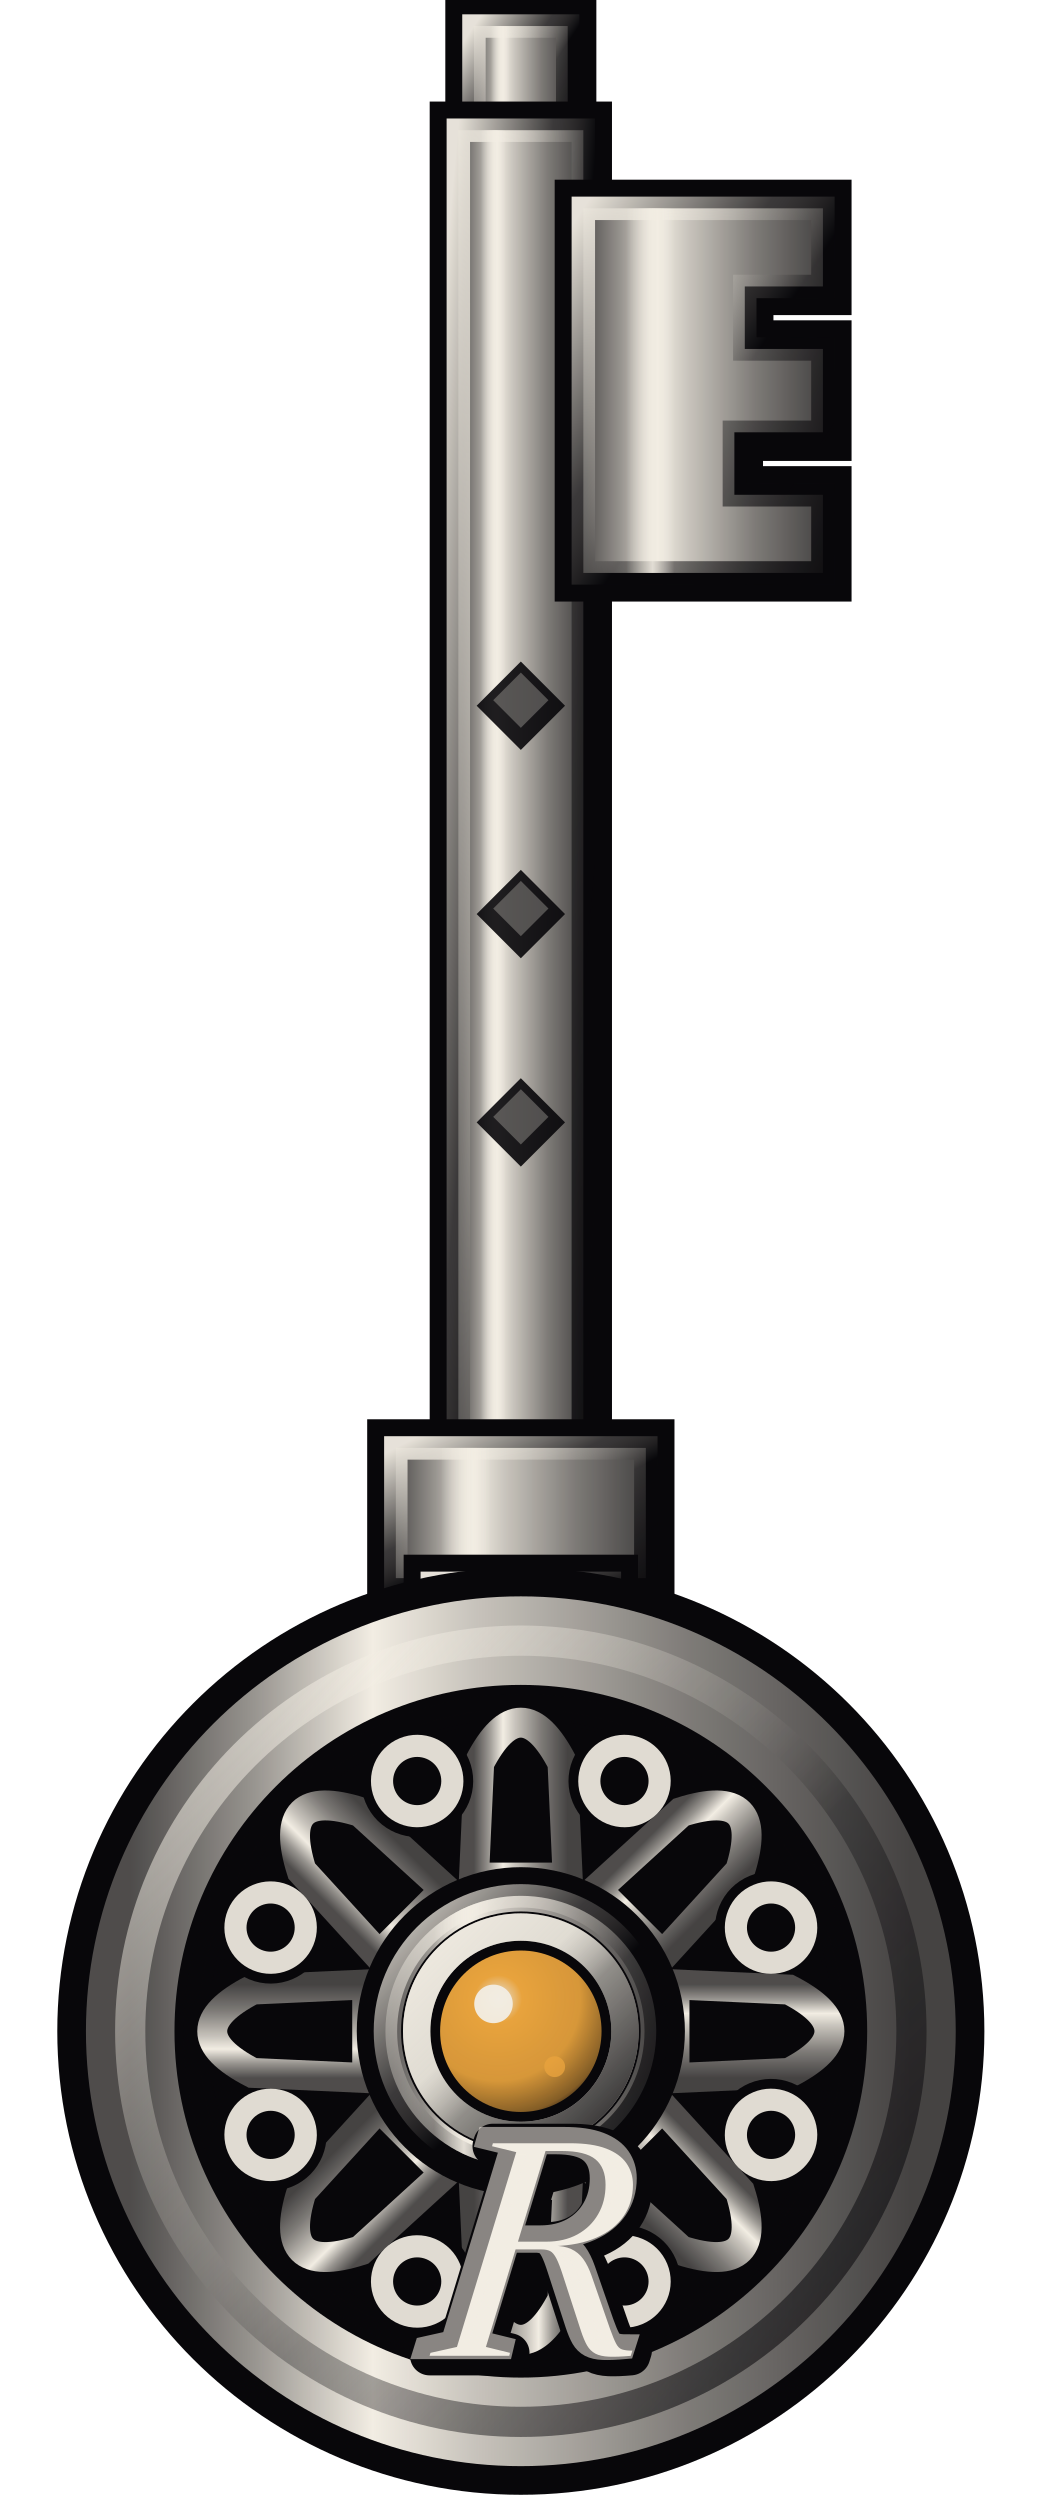
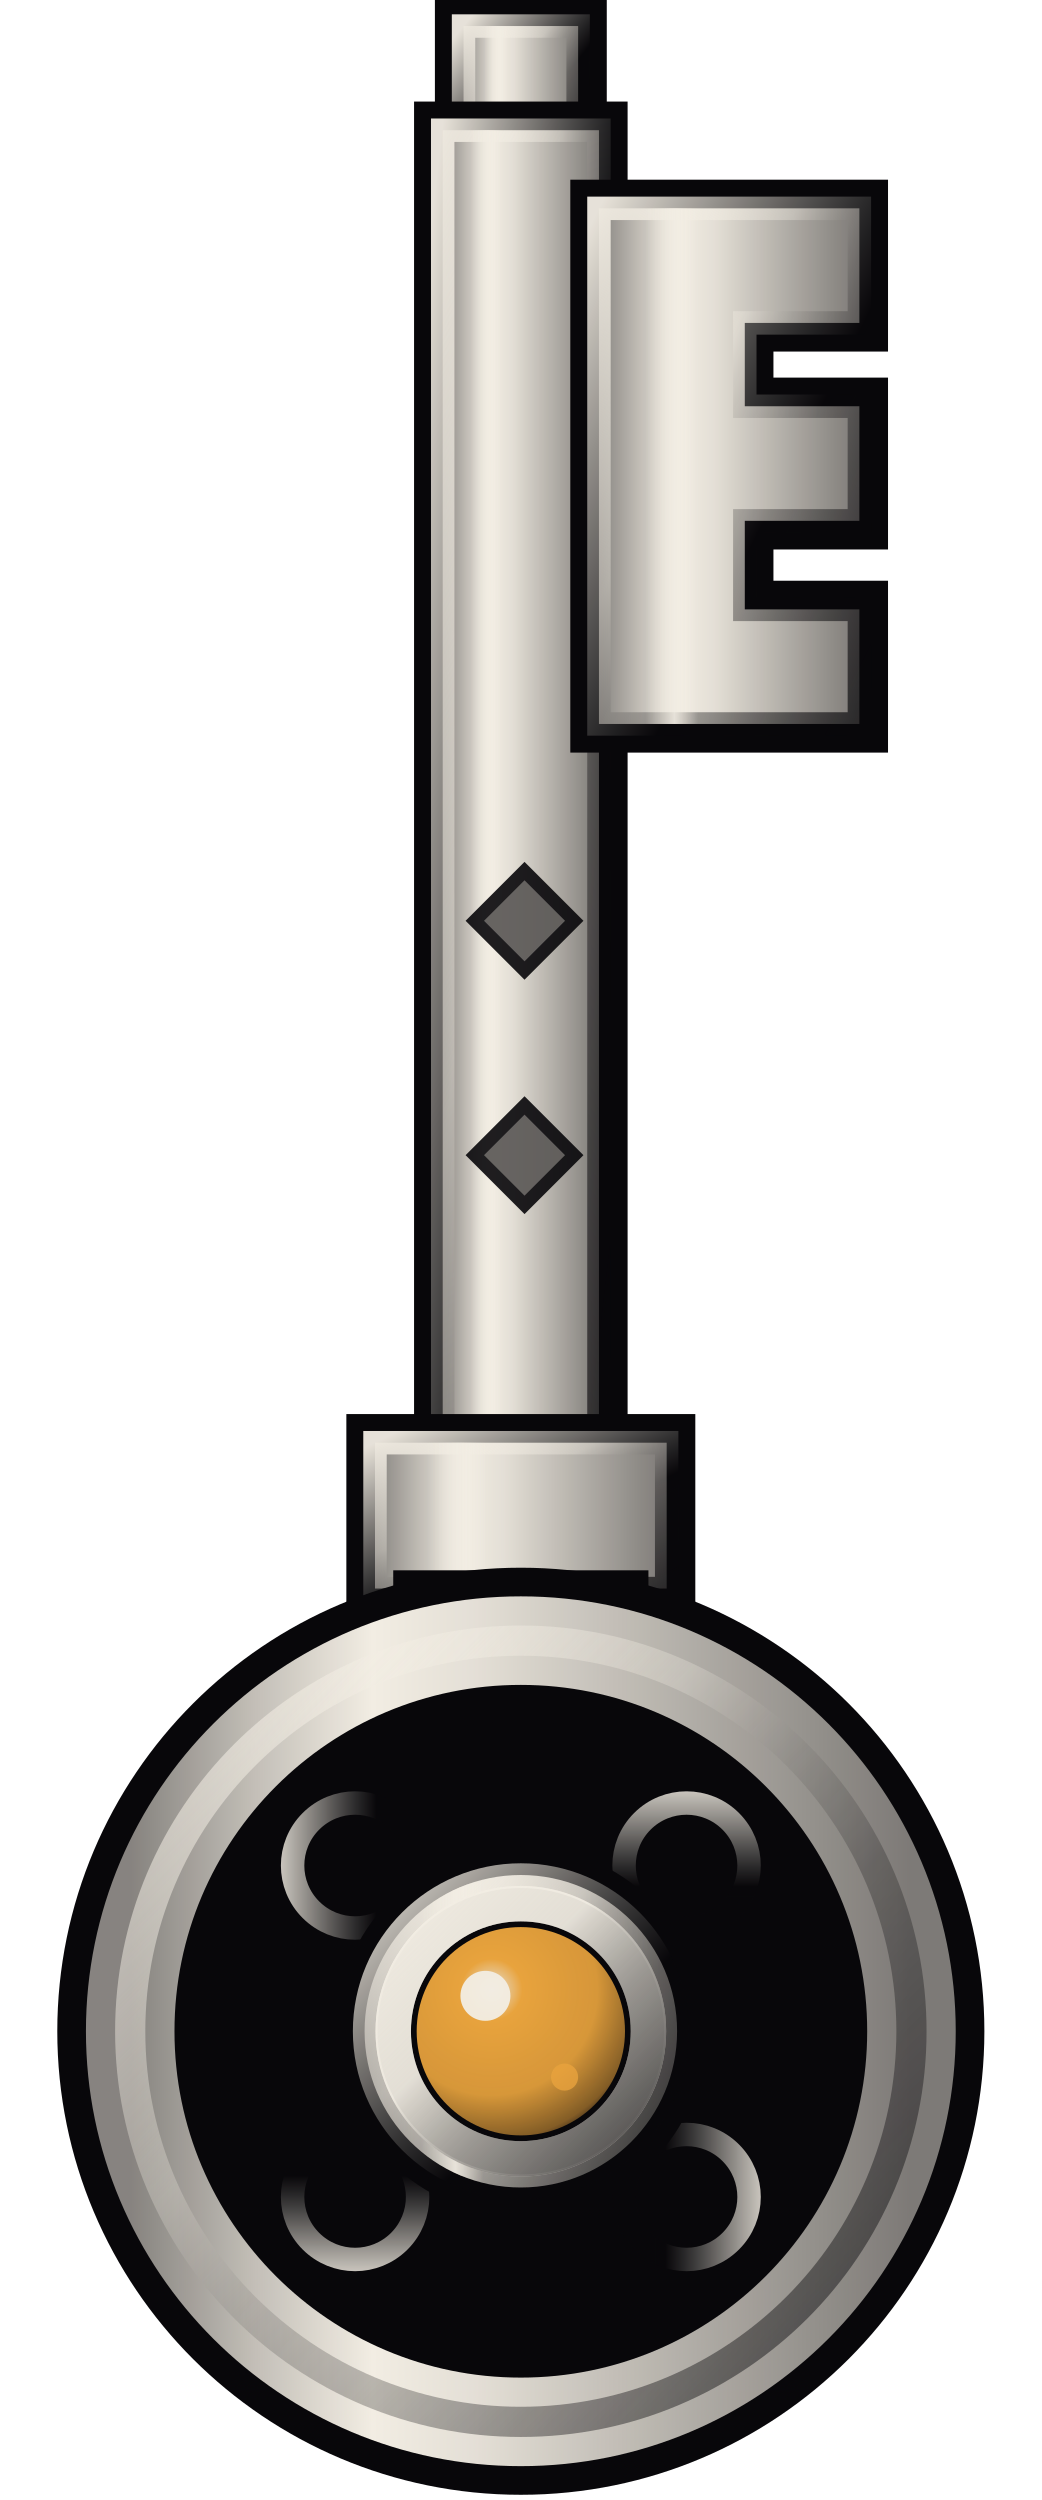
<svg xmlns="http://www.w3.org/2000/svg" viewBox="0 0 40 96" width="40" height="96">
  <defs>
    <linearGradient id="km" class="lc-metal" x1="0" y1="0" x2="1" y2="0">
-       <stop offset="0" stop-color="#F2EDE3" stop-opacity=".30" />
-       <stop offset=".16" stop-color="#F2EDE3" stop-opacity=".62" />
+       <stop offset="0" stop-color="#F2EDE3" stop-opacity=".54" />
+       <stop offset=".16" stop-color="#F2EDE3" stop-opacity=".80" />
      <stop offset=".31" stop-color="#F2EDE3" stop-opacity="1" />
-       <stop offset=".44" stop-color="#F2EDE3" stop-opacity=".82" />
-       <stop offset=".72" stop-color="#F2EDE3" stop-opacity=".50" />
-       <stop offset="1" stop-color="#F2EDE3" stop-opacity=".26" />
+       <stop offset=".44" stop-color="#F2EDE3" stop-opacity=".94" />
+       <stop offset=".72" stop-color="#F2EDE3" stop-opacity=".72" />
+       <stop offset="1" stop-color="#F2EDE3" stop-opacity=".50" />
    </linearGradient>
    <linearGradient id="ke" class="lc-rim" x1="0" y1="0" x2="1" y2="1">
      <stop offset="0" stop-color="#F2EDE3" stop-opacity=".95" />
-       <stop offset=".38" stop-color="#F2EDE3" stop-opacity=".22" />
-       <stop offset=".56" stop-color="#08070A" stop-opacity=".35" />
-       <stop offset="1" stop-color="#08070A" stop-opacity=".85" />
+       <stop offset=".38" stop-color="#F2EDE3" stop-opacity=".34" />
+       <stop offset=".62" stop-color="#08070A" stop-opacity=".30" />
+       <stop offset="1" stop-color="#08070A" stop-opacity=".70" />
    </linearGradient>
    <linearGradient id="ks" class="lc-spec" x1="0" y1="0" x2="1" y2="0">
      <stop offset=".18" stop-color="#F2EDE3" stop-opacity="0" />
      <stop offset=".29" stop-color="#F2EDE3" stop-opacity=".85" />
      <stop offset=".38" stop-color="#F2EDE3" stop-opacity="0" />
    </linearGradient>
    <radialGradient id="ko" cx=".5" cy=".5" r=".5">
      <stop offset=".55" stop-color="#08070A" stop-opacity="0" />
      <stop offset="1" stop-color="#08070A" stop-opacity=".7" />
    </radialGradient>
    <radialGradient id="kg" cx=".36" cy=".30" r=".82">
      <stop offset="0" stop-color="#F2EDE3" stop-opacity=".95" />
      <stop offset=".18" stop-color="#E8A33D" />
      <stop offset=".62" stop-color="#E8A33D" stop-opacity=".92" />
      <stop offset=".88" stop-color="#E8A33D" stop-opacity=".55" />
      <stop offset="1" stop-color="#08070A" stop-opacity=".55" />
    </radialGradient>
  </defs>
  <g>
-     <rect x="18.2" y="1" width="3.6" height="5.4" fill="#08070A" stroke="#08070A" stroke-width="2.2" stroke-linejoin="miter" />
-     <rect x="18.2" y="1" width="3.6" height="5.4" fill="url(#km)" />
-     <rect x="18.2" y="1" width="3.6" height="5.4" fill="none" stroke="url(#ke)" stroke-width=".9" />
-     <rect x="18.2" y="1" width="3.6" height="5.4" fill="url(#ks)" />
+     <rect x="17.8" y="1" width="4.4" height="5.4" fill="#08070A" stroke="#08070A" stroke-width="2.2" stroke-linejoin="miter" />
+     <rect x="17.8" y="1" width="4.4" height="5.4" fill="url(#km)" />
+     <rect x="17.8" y="1" width="4.4" height="5.4" fill="none" stroke="url(#ke)" stroke-width=".9" />
+     <rect x="17.8" y="1" width="4.4" height="5.4" fill="url(#ks)" />
  </g>
  <g class="lc-shaft">
-     <rect x="17.6" y="5" width="4.8" height="52" fill="#08070A" stroke="#08070A" stroke-width="2.2" stroke-linejoin="miter" />
-     <rect x="17.6" y="5" width="4.8" height="52" fill="url(#km)" />
-     <rect x="17.6" y="5" width="4.8" height="52" fill="none" stroke="url(#ke)" stroke-width=".9" />
-     <rect x="17.6" y="5" width="4.8" height="52" fill="url(#ks)" />
+     <rect x="17" y="5" width="6" height="52" fill="#08070A" stroke="#08070A" stroke-width="2.2" stroke-linejoin="miter" />
+     <rect x="17" y="5" width="6" height="52" fill="url(#km)" />
+     <rect x="17" y="5" width="6" height="52" fill="none" stroke="url(#ke)" stroke-width=".9" />
+     <rect x="17" y="5" width="6" height="52" fill="url(#ks)" />
  </g>
  <g>
-     <path d="M22.4 8H31.6V11H28.6V13.4H31.6V16.6H28.2V19H31.6V22H22.4Z" fill="#08070A" stroke="#08070A" stroke-width="2.2" stroke-linejoin="miter" />
-     <path d="M22.4 8H31.6V11H28.6V13.4H31.6V16.6H28.2V19H31.6V22H22.4Z" fill="url(#km)" />
-     <path d="M22.4 8H31.6V11H28.6V13.4H31.6V16.6H28.2V19H31.6V22H22.4Z" fill="none" stroke="url(#ke)" stroke-width=".9" />
-     <path d="M22.4 8H31.6V11H28.6V13.4H31.6V16.6H28.2V19H31.6V22H22.4Z" fill="url(#ks)" />
+     <path d="M23 8H33V12.4H28.6V15.6H33V20H28.6V23.4H33V27.8H23Z" fill="#08070A" stroke="#08070A" stroke-width="2.2" stroke-linejoin="miter" />
+     <path d="M23 8H33V12.4H28.6V15.6H33V20H28.6V23.4H33V27.8H23Z" fill="url(#km)" />
+     <path d="M23 8H33V12.4H28.6V15.6H33V20H28.6V23.4H33V27.8H23Z" fill="none" stroke="url(#ke)" stroke-width=".9" />
+     <path d="M23 8H33V12.4H28.6V15.6H33V20H28.6V23.4H33V27.8H23Z" fill="url(#ks)" />
  </g>
  <g>
-     <g transform="rotate(45 20 27.1)">
-       <rect x="18.8" y="25.9" width="2.4" height="2.4" fill="#08070A" opacity=".9" />
-       <rect x="19.1" y="26.2" width="1.5" height="1.5" fill="#F2EDE3" opacity=".28" />
+     <g transform="rotate(45 20 35.5)">
+       <rect x="18.4" y="33.7" width="3.2" height="3.2" fill="#08070A" opacity=".9" />
+       <rect x="18.9" y="34.2" width="2.2" height="2.2" fill="#F2EDE3" opacity=".34" />
    </g>
-     <g transform="rotate(45 20 35.1)">
-       <rect x="18.8" y="33.9" width="2.4" height="2.4" fill="#08070A" opacity=".9" />
-       <rect x="19.1" y="34.2" width="1.5" height="1.5" fill="#F2EDE3" opacity=".28" />
-     </g>
-     <g transform="rotate(45 20 43.1)">
-       <rect x="18.8" y="41.9" width="2.4" height="2.4" fill="#08070A" opacity=".9" />
-       <rect x="19.1" y="42.2" width="1.5" height="1.5" fill="#F2EDE3" opacity=".28" />
+     <g transform="rotate(45 20 44.5)">
+       <rect x="18.4" y="42.7" width="3.2" height="3.2" fill="#08070A" opacity=".9" />
+       <rect x="18.9" y="43.2" width="2.2" height="2.2" fill="#F2EDE3" opacity=".34" />
    </g>
  </g>
  <g>
-     <rect x="15.2" y="55.6" width="9.6" height="5" fill="#08070A" stroke="#08070A" stroke-width="2.2" stroke-linejoin="miter" />
-     <rect x="15.2" y="55.6" width="9.6" height="5" fill="url(#km)" />
-     <rect x="15.2" y="55.6" width="9.6" height="5" fill="none" stroke="url(#ke)" stroke-width=".9" />
-     <rect x="15.2" y="55.6" width="9.6" height="5" fill="url(#ks)" />
+     <rect x="14.4" y="55.4" width="11.2" height="5.6" fill="#08070A" stroke="#08070A" stroke-width="2.2" stroke-linejoin="miter" />
+     <rect x="14.4" y="55.4" width="11.2" height="5.6" fill="url(#km)" />
+     <rect x="14.4" y="55.4" width="11.2" height="5.6" fill="none" stroke="url(#ke)" stroke-width=".9" />
+     <rect x="14.4" y="55.4" width="11.2" height="5.6" fill="url(#ks)" />
  </g>
  <g>
-     <rect x="16.6" y="60.8" width="6.8" height="3.4" fill="#08070A" stroke="#08070A" stroke-width="2.2" stroke-linejoin="miter" />
-     <rect x="16.6" y="60.8" width="6.8" height="3.4" fill="url(#km)" />
-     <rect x="16.6" y="60.8" width="6.8" height="3.4" fill="none" stroke="url(#ke)" stroke-width=".9" />
-     <rect x="16.6" y="60.8" width="6.8" height="3.4" fill="url(#ks)" />
+     <rect x="16.2" y="61.4" width="7.6" height="3.4" fill="#08070A" stroke="#08070A" stroke-width="2.2" stroke-linejoin="miter" />
+     <rect x="16.2" y="61.4" width="7.6" height="3.4" fill="url(#km)" />
+     <rect x="16.2" y="61.4" width="7.6" height="3.4" fill="none" stroke="url(#ke)" stroke-width=".9" />
+     <rect x="16.2" y="61.4" width="7.6" height="3.4" fill="url(#ks)" />
  </g>
  <circle cx="20" cy="78" r="17.2" fill="#08070A" />
  <g>
    <circle cx="20" cy="78" r="15" fill="none" stroke="#08070A" stroke-width="5.6" stroke-linecap="square" />
    <circle cx="20" cy="78" r="15" fill="none" stroke="url(#km)" stroke-width="3.4" stroke-linecap="square" />
    <circle cx="20" cy="78" r="15" fill="none" stroke="url(#ke)" stroke-width="1.16" stroke-linecap="square" opacity=".8" />
  </g>
-   <circle cx="20" cy="78" r="12.4" fill="none" stroke="#08070A" stroke-width="1.1" opacity=".8" />
-   <circle cx="20" cy="78" r="12.4" fill="url(#ko)" />
-   <path d="M18.2 72.1L18.4 67.7Q20 64.6 21.6 67.7L21.8 72.1Z" transform="rotate(0 20 78)" fill="#08070A" stroke="#08070A" stroke-width="2.2" />
-   <path d="M18.2 72.1L18.4 67.7Q20 64.6 21.6 67.7L21.8 72.1Z" transform="rotate(45 20 78)" fill="#08070A" stroke="#08070A" stroke-width="2.2" />
-   <path d="M18.2 72.1L18.4 67.7Q20 64.6 21.6 67.7L21.8 72.1Z" transform="rotate(90 20 78)" fill="#08070A" stroke="#08070A" stroke-width="2.2" />
-   <path d="M18.2 72.1L18.4 67.7Q20 64.6 21.6 67.7L21.8 72.1Z" transform="rotate(135 20 78)" fill="#08070A" stroke="#08070A" stroke-width="2.2" />
-   <path d="M18.2 72.1L18.4 67.7Q20 64.6 21.6 67.7L21.8 72.1Z" transform="rotate(180 20 78)" fill="#08070A" stroke="#08070A" stroke-width="2.2" />
-   <path d="M18.2 72.1L18.4 67.7Q20 64.6 21.6 67.7L21.8 72.1Z" transform="rotate(225 20 78)" fill="#08070A" stroke="#08070A" stroke-width="2.2" />
-   <path d="M18.2 72.1L18.4 67.7Q20 64.6 21.6 67.7L21.8 72.1Z" transform="rotate(270 20 78)" fill="#08070A" stroke="#08070A" stroke-width="2.2" />
-   <path d="M18.2 72.1L18.4 67.7Q20 64.6 21.6 67.7L21.8 72.1Z" transform="rotate(315 20 78)" fill="#08070A" stroke="#08070A" stroke-width="2.2" />
-   <path d="M18.2 72.1L18.4 67.7Q20 64.6 21.6 67.7L21.8 72.1Z" transform="rotate(0 20 78)" fill="none" stroke="url(#km)" stroke-width="1.15" />
-   <circle cx="20" cy="67.6" r="1.35" transform="rotate(22.5 20 78)" fill="#08070A" stroke="#08070A" stroke-width="1.6" />
-   <circle cx="20" cy="67.6" r="1.35" transform="rotate(22.5 20 78)" fill="none" stroke="#F2EDE3" stroke-width=".85" opacity=".92" />
-   <path d="M18.2 72.1L18.4 67.7Q20 64.6 21.6 67.7L21.8 72.1Z" transform="rotate(45 20 78)" fill="none" stroke="url(#km)" stroke-width="1.15" />
-   <circle cx="20" cy="67.6" r="1.35" transform="rotate(67.5 20 78)" fill="#08070A" stroke="#08070A" stroke-width="1.6" />
-   <circle cx="20" cy="67.6" r="1.35" transform="rotate(67.5 20 78)" fill="none" stroke="#F2EDE3" stroke-width=".85" opacity=".92" />
-   <path d="M18.2 72.1L18.4 67.7Q20 64.6 21.6 67.7L21.8 72.1Z" transform="rotate(90 20 78)" fill="none" stroke="url(#km)" stroke-width="1.15" />
-   <circle cx="20" cy="67.6" r="1.35" transform="rotate(112.5 20 78)" fill="#08070A" stroke="#08070A" stroke-width="1.6" />
-   <circle cx="20" cy="67.6" r="1.35" transform="rotate(112.5 20 78)" fill="none" stroke="#F2EDE3" stroke-width=".85" opacity=".92" />
-   <path d="M18.2 72.1L18.4 67.7Q20 64.6 21.6 67.7L21.8 72.1Z" transform="rotate(135 20 78)" fill="none" stroke="url(#km)" stroke-width="1.15" />
-   <circle cx="20" cy="67.6" r="1.35" transform="rotate(157.5 20 78)" fill="#08070A" stroke="#08070A" stroke-width="1.6" />
-   <circle cx="20" cy="67.6" r="1.35" transform="rotate(157.5 20 78)" fill="none" stroke="#F2EDE3" stroke-width=".85" opacity=".92" />
-   <path d="M18.2 72.1L18.4 67.7Q20 64.6 21.6 67.7L21.8 72.1Z" transform="rotate(180 20 78)" fill="none" stroke="url(#km)" stroke-width="1.15" />
-   <circle cx="20" cy="67.6" r="1.35" transform="rotate(202.5 20 78)" fill="#08070A" stroke="#08070A" stroke-width="1.6" />
-   <circle cx="20" cy="67.6" r="1.35" transform="rotate(202.5 20 78)" fill="none" stroke="#F2EDE3" stroke-width=".85" opacity=".92" />
-   <path d="M18.2 72.1L18.4 67.7Q20 64.6 21.6 67.7L21.8 72.1Z" transform="rotate(225 20 78)" fill="none" stroke="url(#km)" stroke-width="1.15" />
-   <circle cx="20" cy="67.6" r="1.35" transform="rotate(247.5 20 78)" fill="#08070A" stroke="#08070A" stroke-width="1.6" />
-   <circle cx="20" cy="67.6" r="1.35" transform="rotate(247.5 20 78)" fill="none" stroke="#F2EDE3" stroke-width=".85" opacity=".92" />
-   <path d="M18.2 72.1L18.4 67.7Q20 64.6 21.6 67.7L21.8 72.1Z" transform="rotate(270 20 78)" fill="none" stroke="url(#km)" stroke-width="1.15" />
-   <circle cx="20" cy="67.6" r="1.35" transform="rotate(292.5 20 78)" fill="#08070A" stroke="#08070A" stroke-width="1.6" />
-   <circle cx="20" cy="67.6" r="1.35" transform="rotate(292.5 20 78)" fill="none" stroke="#F2EDE3" stroke-width=".85" opacity=".92" />
-   <path d="M18.2 72.1L18.4 67.7Q20 64.6 21.6 67.7L21.8 72.1Z" transform="rotate(315 20 78)" fill="none" stroke="url(#km)" stroke-width="1.15" />
-   <circle cx="20" cy="67.6" r="1.35" transform="rotate(337.5 20 78)" fill="#08070A" stroke="#08070A" stroke-width="1.6" />
-   <circle cx="20" cy="67.6" r="1.35" transform="rotate(337.5 20 78)" fill="none" stroke="#F2EDE3" stroke-width=".85" opacity=".92" />
+   <circle cx="20" cy="78" r="12.4" fill="none" stroke="#08070A" stroke-width="1" />
+   <g transform="rotate(45 20 78)">
+     <circle cx="20" cy="69" r="2.4" fill="#08070A" />
+     <circle cx="20" cy="69" r="2.4" fill="none" stroke="url(#ke)" stroke-width=".9" />
+   </g>
+   <g transform="rotate(135 20 78)">
+     <circle cx="20" cy="69" r="2.4" fill="#08070A" />
+     <circle cx="20" cy="69" r="2.4" fill="none" stroke="url(#ke)" stroke-width=".9" />
+   </g>
+   <g transform="rotate(225 20 78)">
+     <circle cx="20" cy="69" r="2.4" fill="#08070A" />
+     <circle cx="20" cy="69" r="2.4" fill="none" stroke="url(#ke)" stroke-width=".9" />
+   </g>
+   <g transform="rotate(315 20 78)">
+     <circle cx="20" cy="69" r="2.4" fill="#08070A" />
+     <circle cx="20" cy="69" r="2.4" fill="none" stroke="url(#ke)" stroke-width=".9" />
+   </g>
  <g>
-     <circle cx="20" cy="78" r="5.2" fill="#08070A" stroke="#08070A" stroke-width="2.2" stroke-linejoin="miter" />
-     <circle cx="20" cy="78" r="5.2" fill="url(#km)" />
-     <circle cx="20" cy="78" r="5.2" fill="none" stroke="url(#ke)" stroke-width=".9" />
-     <circle cx="20" cy="78" r="5.2" fill="url(#ks)" />
+     <circle cx="20" cy="78" r="6" fill="#08070A" stroke="#08070A" stroke-width="2.2" stroke-linejoin="miter" />
+     <circle cx="20" cy="78" r="6" fill="url(#km)" />
+     <circle cx="20" cy="78" r="6" fill="none" stroke="url(#ke)" stroke-width=".9" />
+     <circle cx="20" cy="78" r="6" fill="url(#ks)" />
  </g>
-   <circle cx="20" cy="78" r="4.60" fill="#08070A" />
-   <circle cx="20" cy="78" r="4.00" fill="none" stroke="#F2EDE3" stroke-width="1.05" opacity=".9" />
-   <circle cx="20" cy="78" r="4.00" fill="none" stroke="url(#ke)" stroke-width="1.05" />
-   <circle class="lc-gem" cx="20" cy="78" r="3.1" fill="url(#kg)" />
-   <circle cx="18.95" cy="76.95" r="0.74" fill="#F2EDE3" opacity=".95" />
-   <circle cx="21.30" cy="79.36" r="0.40" fill="#E8A33D" opacity=".8" />
-   <path d="M34.11 30.83Q36.62 30.83 38.49 29.81Q40.36 28.78 41.40 26.97Q42.44 25.17 42.44 22.85Q42.44 20.43 41.02 19.26Q39.60 18.09 36.26 18.09H30.91L31.25 17.00H37.43Q40.59 17.00 42.53 17.75Q44.47 18.50 45.38 19.82Q46.29 21.14 46.29 22.83Q46.29 25.31 44.99 27.23Q43.70 29.14 41.21 30.24Q38.73 31.35 35.13 31.46V31.41Q36.62 31.41 37.62 31.87Q38.62 32.33 39.30 33.26Q39.98 34.19 40.48 35.63L43.05 43.03Q43.57 44.49 43.92 45.15Q44.26 45.81 44.76 45.97Q45.27 46.14 46.21 46.14L45.98 46.87Q44.10 47.04 42.92 46.99Q41.73 46.94 41.01 46.56Q40.29 46.18 39.84 45.41Q39.40 44.64 38.98 43.36L36.51 35.76Q35.95 34.00 35.53 33.19Q35.11 32.38 34.65 32.15Q34.19 31.92 33.44 31.92H26.67L27.01 30.83ZM25.63 45.62 29.01 46.45 28.91 46.87H17.71L17.84 46.45L21.56 45.62L29.89 18.25L26.49 17.42L26.61 17.00H34.34Z" transform="translate(20.77 86.81) scale(0.2733) translate(-32 -32)" fill="#08070A" opacity=".8" />
-   <path d="M34.11 30.83Q36.62 30.83 38.49 29.81Q40.36 28.78 41.40 26.97Q42.44 25.17 42.44 22.85Q42.44 20.43 41.02 19.26Q39.60 18.09 36.26 18.09H30.91L31.25 17.00H37.43Q40.59 17.00 42.53 17.75Q44.47 18.50 45.38 19.82Q46.29 21.14 46.29 22.83Q46.29 25.31 44.99 27.23Q43.70 29.14 41.21 30.24Q38.73 31.35 35.13 31.46V31.41Q36.62 31.41 37.62 31.87Q38.62 32.33 39.30 33.26Q39.98 34.19 40.48 35.63L43.05 43.03Q43.57 44.49 43.92 45.15Q44.26 45.81 44.76 45.97Q45.27 46.14 46.21 46.14L45.98 46.87Q44.10 47.04 42.92 46.99Q41.73 46.94 41.01 46.56Q40.29 46.18 39.84 45.41Q39.40 44.64 38.98 43.36L36.51 35.76Q35.95 34.00 35.53 33.19Q35.11 32.38 34.65 32.15Q34.19 31.92 33.44 31.92H26.67L27.01 30.83ZM25.63 45.62 29.01 46.45 28.91 46.87H17.71L17.84 46.45L21.56 45.62L29.89 18.25L26.49 17.42L26.61 17.00H34.34Z" transform="translate(20.40 86.40) scale(0.2733) translate(-32 -32)" fill="#F2EDE3" stroke="#08070A" stroke-width="5.49" paint-order="stroke" stroke-linejoin="round" />
-   <path d="M34.11 30.83Q36.62 30.83 38.49 29.81Q40.36 28.78 41.40 26.97Q42.44 25.17 42.44 22.85Q42.44 20.43 41.02 19.26Q39.60 18.09 36.26 18.09H30.91L31.25 17.00H37.43Q40.59 17.00 42.53 17.75Q44.47 18.50 45.38 19.82Q46.29 21.14 46.29 22.83Q46.29 25.31 44.99 27.23Q43.70 29.14 41.21 30.24Q38.73 31.35 35.13 31.46V31.41Q36.62 31.41 37.62 31.87Q38.62 32.33 39.30 33.26Q39.98 34.19 40.48 35.63L43.05 43.03Q43.57 44.49 43.92 45.15Q44.26 45.81 44.76 45.97Q45.27 46.14 46.21 46.14L45.98 46.87Q44.10 47.04 42.92 46.99Q41.73 46.94 41.01 46.56Q40.29 46.18 39.84 45.41Q39.40 44.64 38.98 43.36L36.51 35.76Q35.95 34.00 35.53 33.19Q35.11 32.38 34.65 32.15Q34.19 31.92 33.44 31.92H26.67L27.01 30.83ZM25.63 45.62 29.01 46.45 28.91 46.87H17.71L17.84 46.45L21.56 45.62L29.89 18.25L26.49 17.42L26.61 17.00H34.34Z" transform="translate(20.17 86.15) scale(0.2733) translate(-32 -32)" fill="none" stroke="#F2EDE3" stroke-width="2.75" opacity=".55" />
+   <circle cx="20" cy="78" r="5.50" fill="#08070A" />
+   <circle cx="20" cy="78" r="4.90" fill="none" stroke="#F2EDE3" stroke-width="1.36" opacity=".9" />
+   <circle cx="20" cy="78" r="4.90" fill="none" stroke="url(#ke)" stroke-width="1.36" />
+   <circle class="lc-gem" cx="20" cy="78" r="4" fill="url(#kg)" />
+   <circle cx="18.64" cy="76.64" r="0.96" fill="#F2EDE3" opacity=".95" />
+   <circle cx="21.68" cy="79.76" r="0.52" fill="#E8A33D" opacity=".8" />
</svg>
